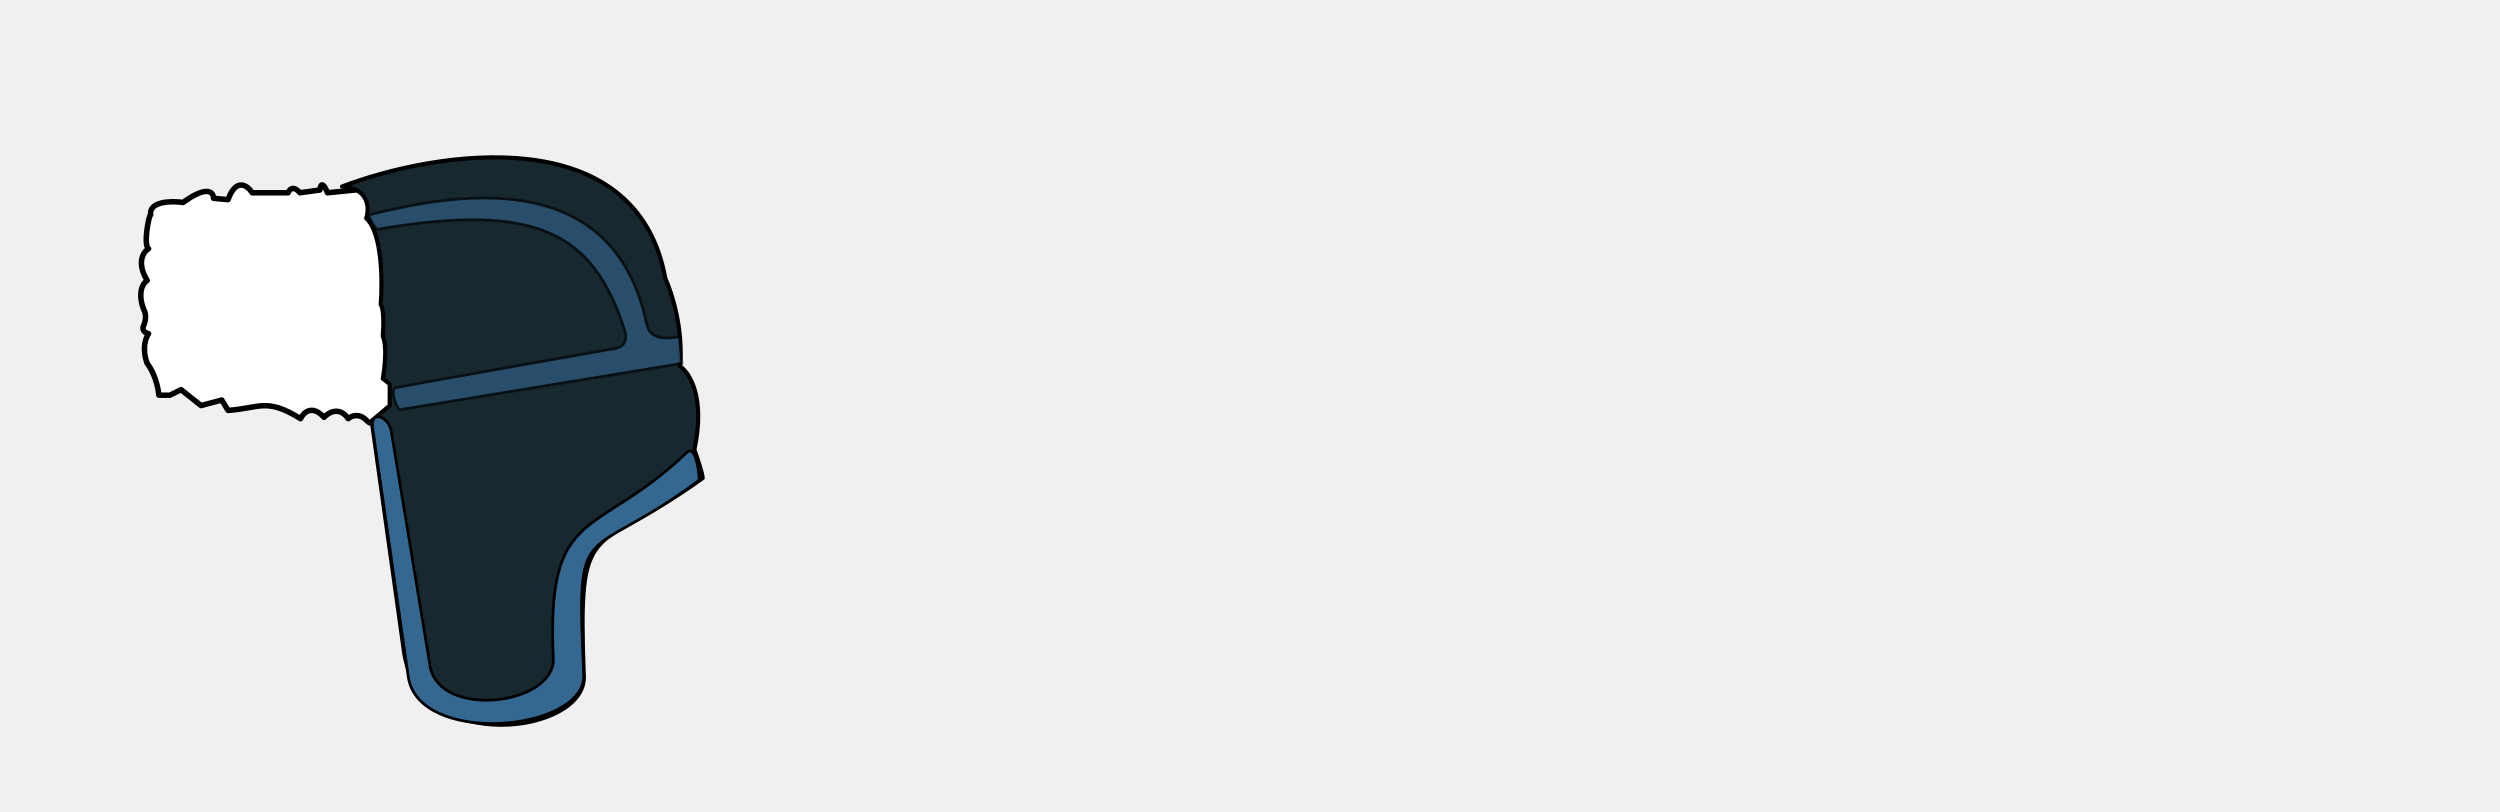
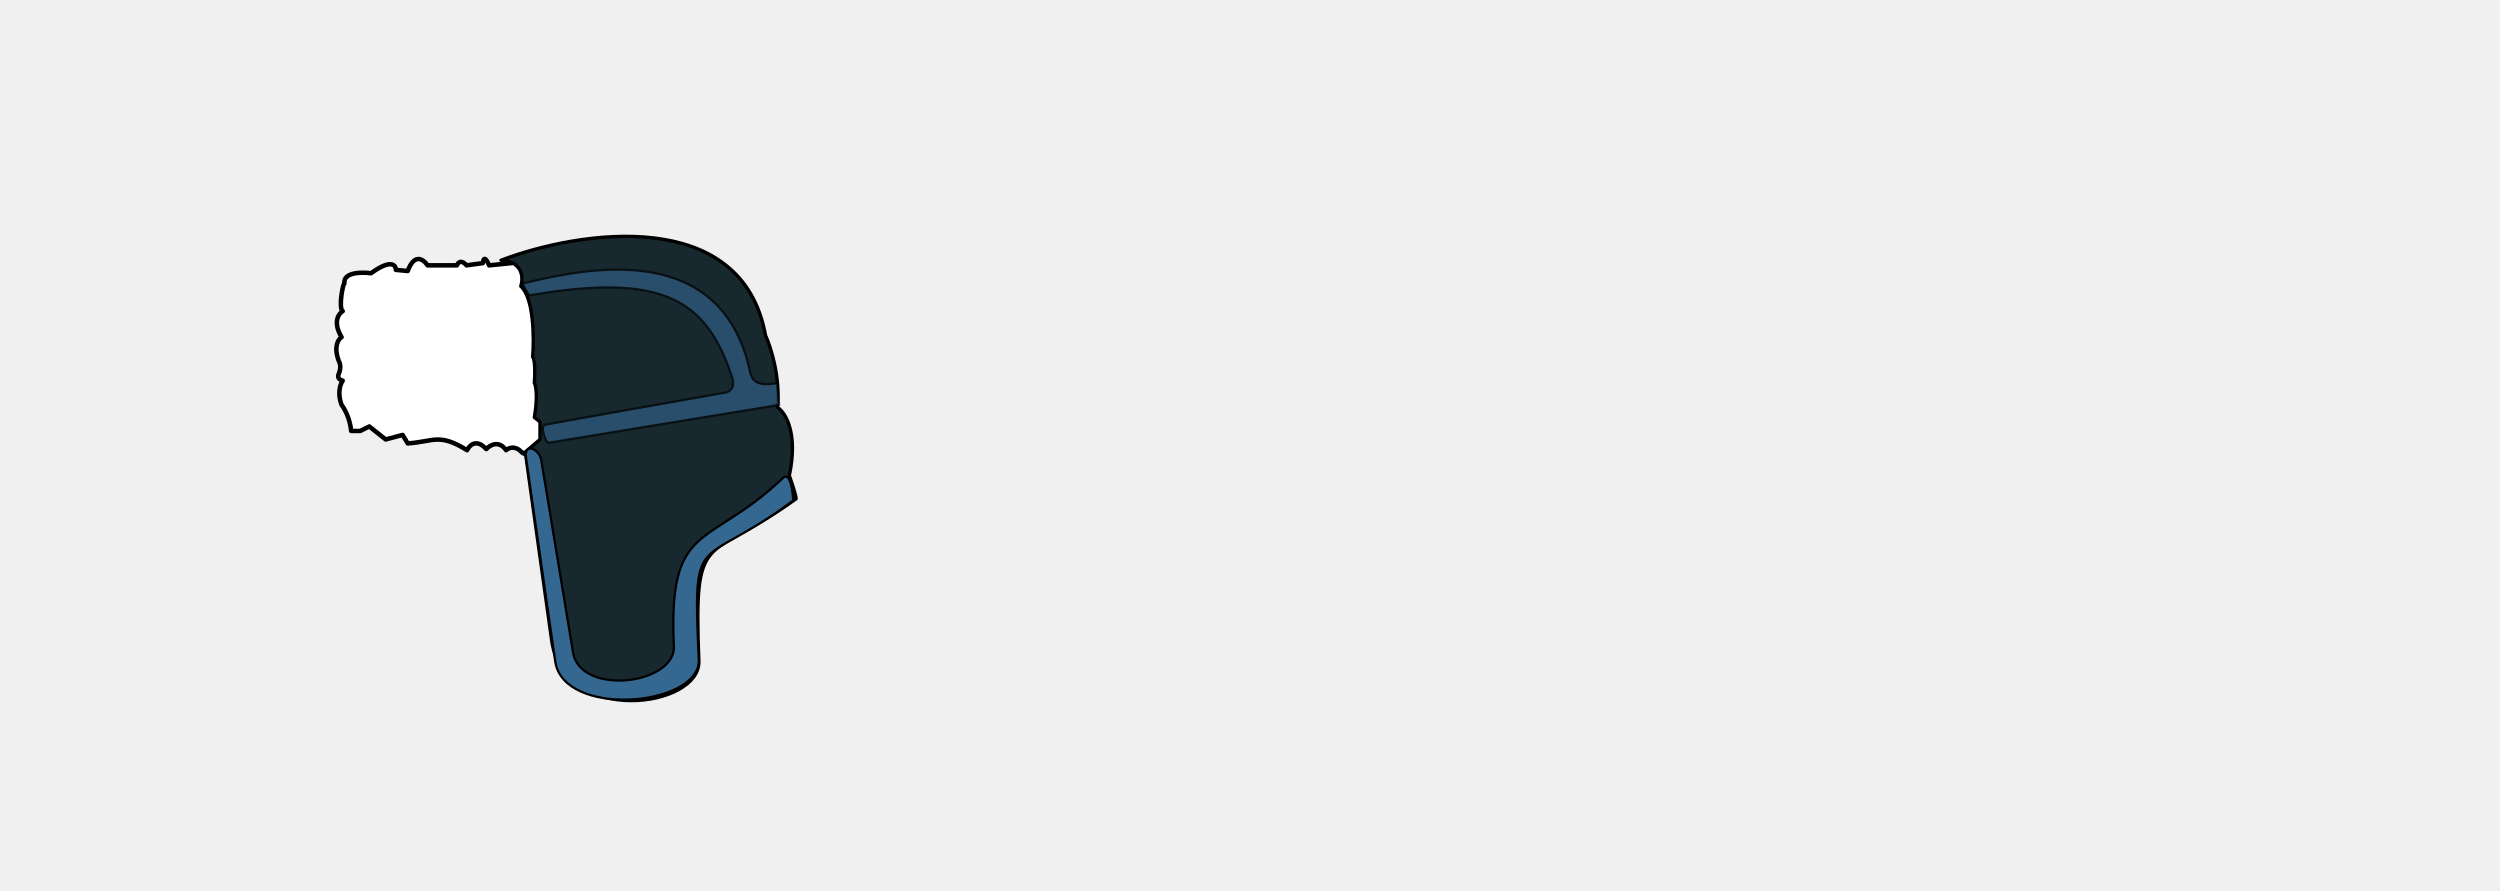
- <svg xmlns="http://www.w3.org/2000/svg" width="225" height="73" viewBox="0 0 225 73" fill="none">
-   <path d="M29.475 17.349L31.963 17.1C35.594 15.508 35.839 29.495 35.507 36.687C34.968 37.392 33.716 38.614 33.02 37.868C32.323 37.122 31.61 37.433 31.341 37.682C30.545 36.538 29.558 37.122 29.165 37.557C28.07 36.364 27.299 37.143 27.05 37.682C23.941 35.754 23.382 36.749 20.521 36.935L19.962 36.003L18.096 36.5L16.293 35.07L15.298 35.568H14.303C14.154 34.125 13.536 33.06 13.246 32.707C12.749 31.364 13.122 30.365 13.371 30.034C12.774 29.884 12.832 29.474 12.935 29.287C13.234 28.591 13.06 28.044 12.935 27.857C12.338 26.265 12.894 25.453 13.246 25.246C12.251 23.604 12.915 22.655 13.371 22.385C12.873 22.074 13.412 19.256 13.557 19.338C13.408 18.095 15.443 18.074 16.48 18.219C18.668 16.627 19.216 17.307 19.216 17.846L20.521 17.97C21.268 15.931 22.283 16.706 22.698 17.349H25.931C26.23 16.652 26.76 17.058 26.988 17.349L28.791 17.1C28.891 16.155 29.289 16.872 29.475 17.349Z" fill="white" stroke="black" stroke-width="0.497" stroke-linejoin="round" />
-   <path d="M59.882 25.059C57.295 10.782 39.404 13.493 30.781 16.789C33.219 16.938 33.248 18.758 32.958 19.649C34.4 20.942 34.429 25.37 34.263 27.422C34.562 27.77 34.512 29.474 34.45 30.282C34.848 31.128 34.616 33.163 34.45 34.075L35.072 34.572V36.5L33.455 37.868L36.377 58.761C37.808 68.025 52.738 66.036 52.544 60.875C51.985 45.951 53.228 50.242 63.239 43.029C63.239 42.631 62.742 41.163 62.493 40.48C63.488 35.853 62.12 33.578 61.188 32.956C61.536 29.673 60.462 26.323 59.882 25.059Z" fill="#17282F" stroke="black" stroke-width="0.373" stroke-linejoin="round" />
-   <path opacity="0.6" d="M58.202 29.161C55.156 14.611 40.481 17.534 33.206 19.337C33.081 19.368 33.8 20.669 33.952 20.643C48.44 18.155 53.414 21.016 56.213 29.721C56.579 30.86 55.86 31.276 55.466 31.338C49.124 32.457 36.278 34.733 35.631 34.882C35.009 35.026 35.755 36.934 36.004 36.872L61.374 32.706L61.187 30.281C58.7 30.778 58.389 29.783 58.202 29.161Z" fill="#356893" stroke="black" stroke-width="0.249" />
-   <path d="M36.749 60.936L33.534 38.489C33.302 36.872 34.964 37.432 35.213 38.8L38.739 60.128C39.796 64.605 49.496 63.485 49.807 59.506C49.123 45.267 53.476 48.687 61.808 40.727C62.55 40.019 62.886 42.116 62.927 43.215C52.357 51.111 51.859 45.888 52.543 60.936C52.294 65.91 37.682 67.092 36.749 60.936Z" fill="#356891" stroke="black" stroke-width="0.249" />
+ <svg xmlns="http://www.w3.org/2000/svg" width="275" height="98" viewBox="0 0 275 98" fill="none">
+   <path d="M53.803 29.189L56.291 28.94C59.922 27.348 60.167 41.334 59.835 48.527C59.296 49.231 58.044 50.454 57.348 49.708C56.651 48.962 55.938 49.273 55.669 49.522C54.873 48.377 53.886 48.962 53.493 49.397C52.398 48.203 51.627 48.983 51.379 49.522C48.269 47.594 47.71 48.589 44.849 48.775L44.29 47.843L42.425 48.34L40.621 46.91L39.626 47.407H38.632C38.482 45.965 37.865 44.899 37.574 44.547C37.077 43.204 37.45 42.205 37.699 41.873C37.102 41.724 37.16 41.314 37.264 41.127C37.562 40.431 37.388 39.883 37.264 39.697C36.666 38.105 37.222 37.293 37.574 37.085C36.58 35.444 37.243 34.495 37.699 34.225C37.201 33.914 37.74 31.095 37.885 31.178C37.736 29.935 39.772 29.914 40.808 30.059C42.997 28.467 43.544 29.147 43.544 29.686L44.849 29.81C45.596 27.771 46.611 28.546 47.026 29.189H50.259C50.558 28.492 51.088 28.898 51.316 29.189L53.12 28.94C53.219 27.995 53.617 28.712 53.803 29.189Z" fill="white" stroke="black" stroke-width="0.497" stroke-linejoin="round" />
+   <path d="M84.21 36.899C81.623 22.622 63.732 25.333 55.109 28.629C57.547 28.778 57.576 30.598 57.286 31.489C58.728 32.782 58.757 37.209 58.592 39.261C58.89 39.61 58.84 41.313 58.778 42.122C59.176 42.967 58.944 45.003 58.778 45.915L59.4 46.412V48.34L57.783 49.708L60.706 70.6C62.136 79.865 77.066 77.876 76.873 72.715C76.313 57.791 77.557 62.082 87.568 54.869C87.568 54.471 87.07 53.003 86.822 52.319C87.816 47.693 86.448 45.417 85.516 44.795C85.864 41.512 84.79 38.163 84.21 36.899Z" fill="#17282F" stroke="black" stroke-width="0.373" stroke-linejoin="round" />
+   <path opacity="0.6" d="M82.531 41.001C79.484 26.451 64.809 29.373 57.534 31.177C57.41 31.207 58.128 32.509 58.28 32.483C72.768 29.995 77.743 32.856 80.541 41.561C80.907 42.7 80.188 43.115 79.795 43.178C73.452 44.297 60.606 46.573 59.959 46.722C59.337 46.865 60.083 48.774 60.332 48.712L85.702 44.546L85.515 42.12C83.028 42.618 82.717 41.623 82.531 41.001Z" fill="#356893" stroke="black" stroke-width="0.249" />
+   <path d="M61.078 72.776L57.862 50.329C57.63 48.712 59.292 49.272 59.541 50.64L63.067 71.968C64.124 76.445 73.825 75.325 74.135 71.346C73.451 57.106 77.804 60.526 86.136 52.567C86.878 51.859 87.214 53.956 87.255 55.054C76.685 62.951 76.187 57.728 76.871 72.776C76.623 77.75 62.01 78.932 61.078 72.776Z" fill="#356891" stroke="black" stroke-width="0.249" />
</svg>
